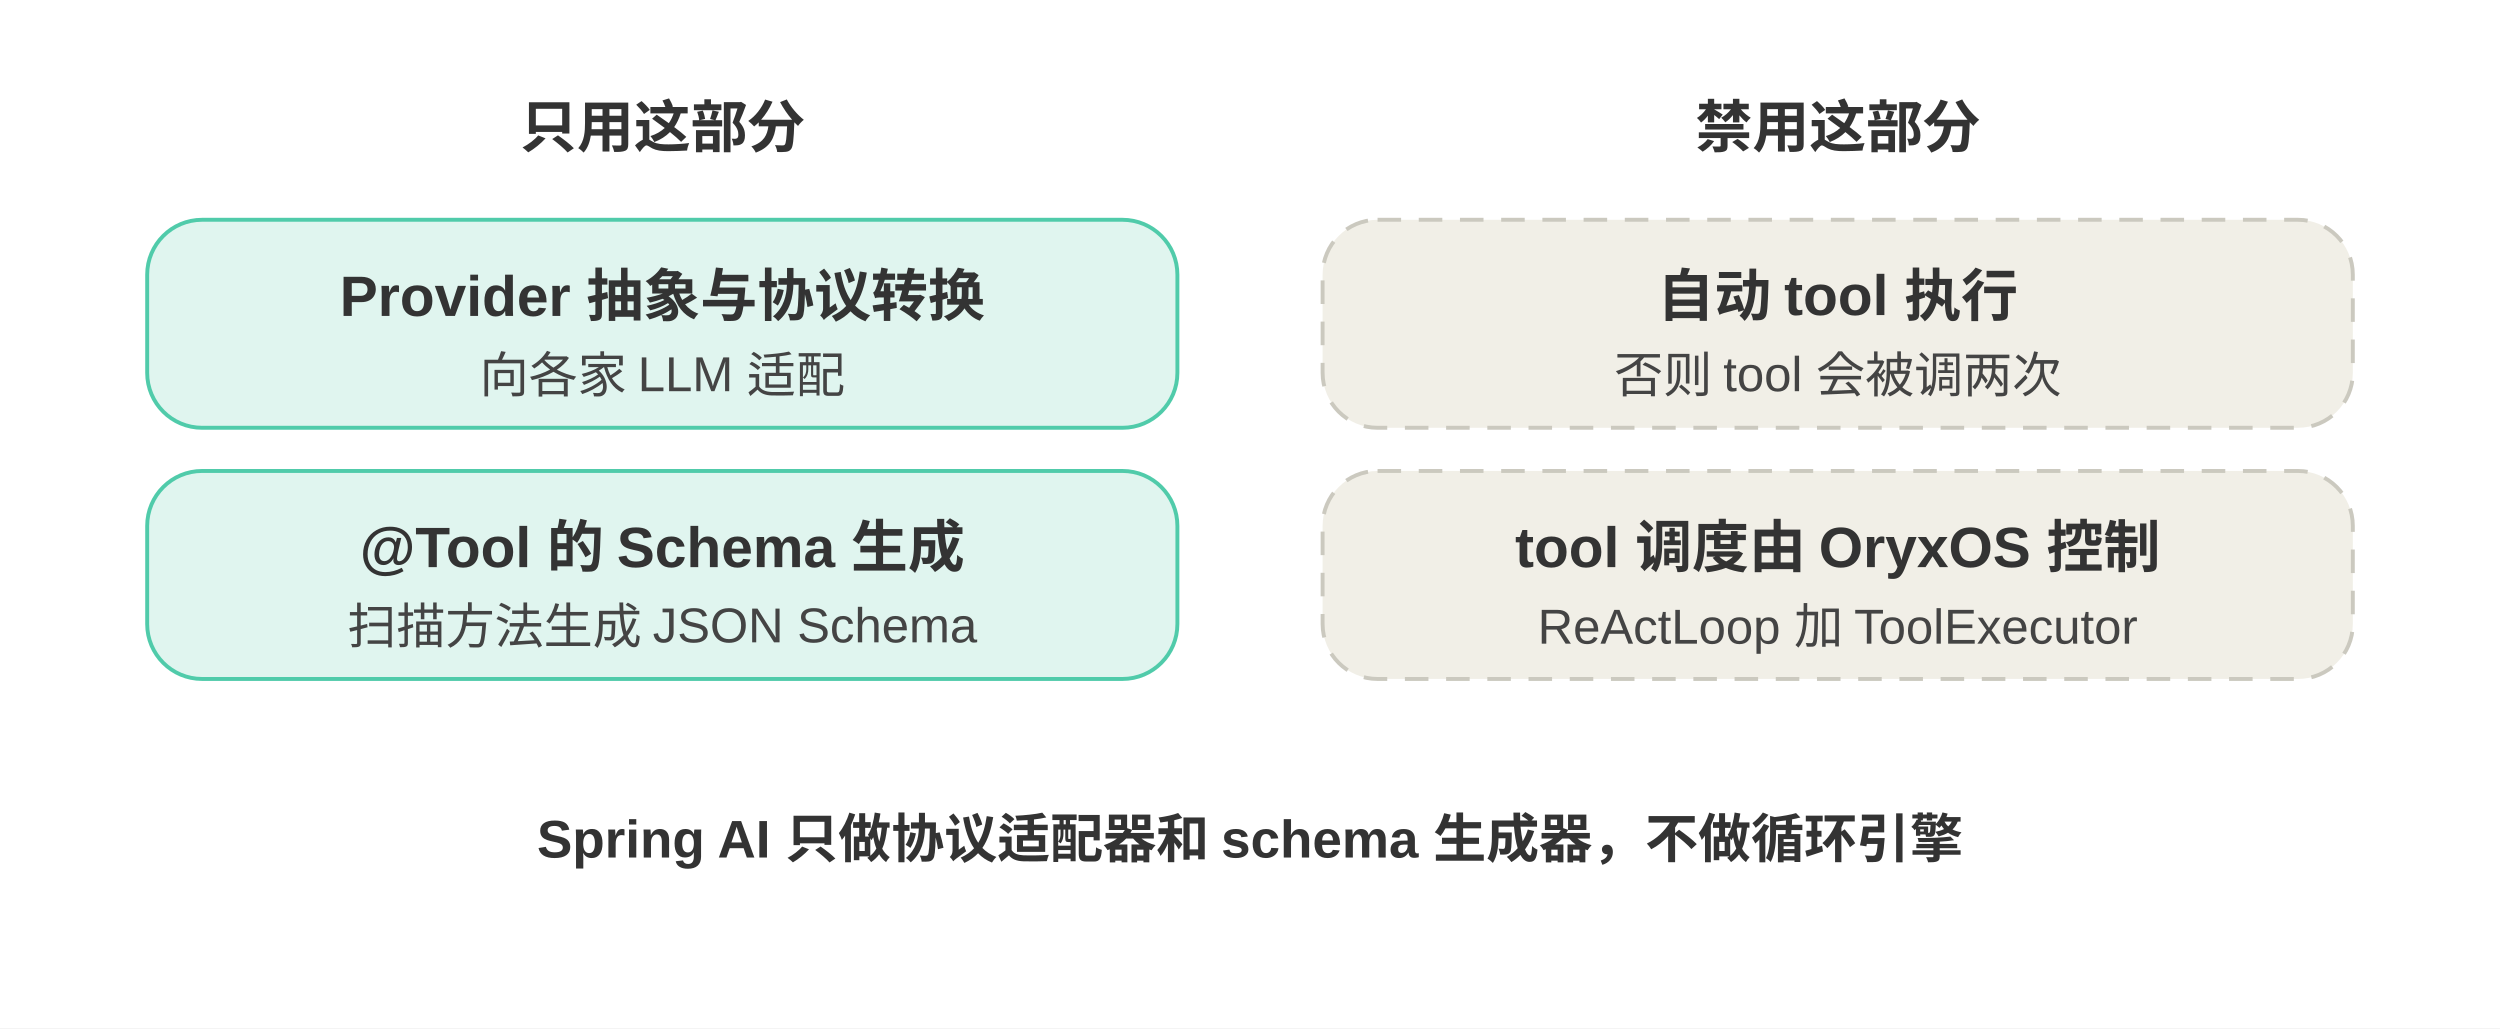
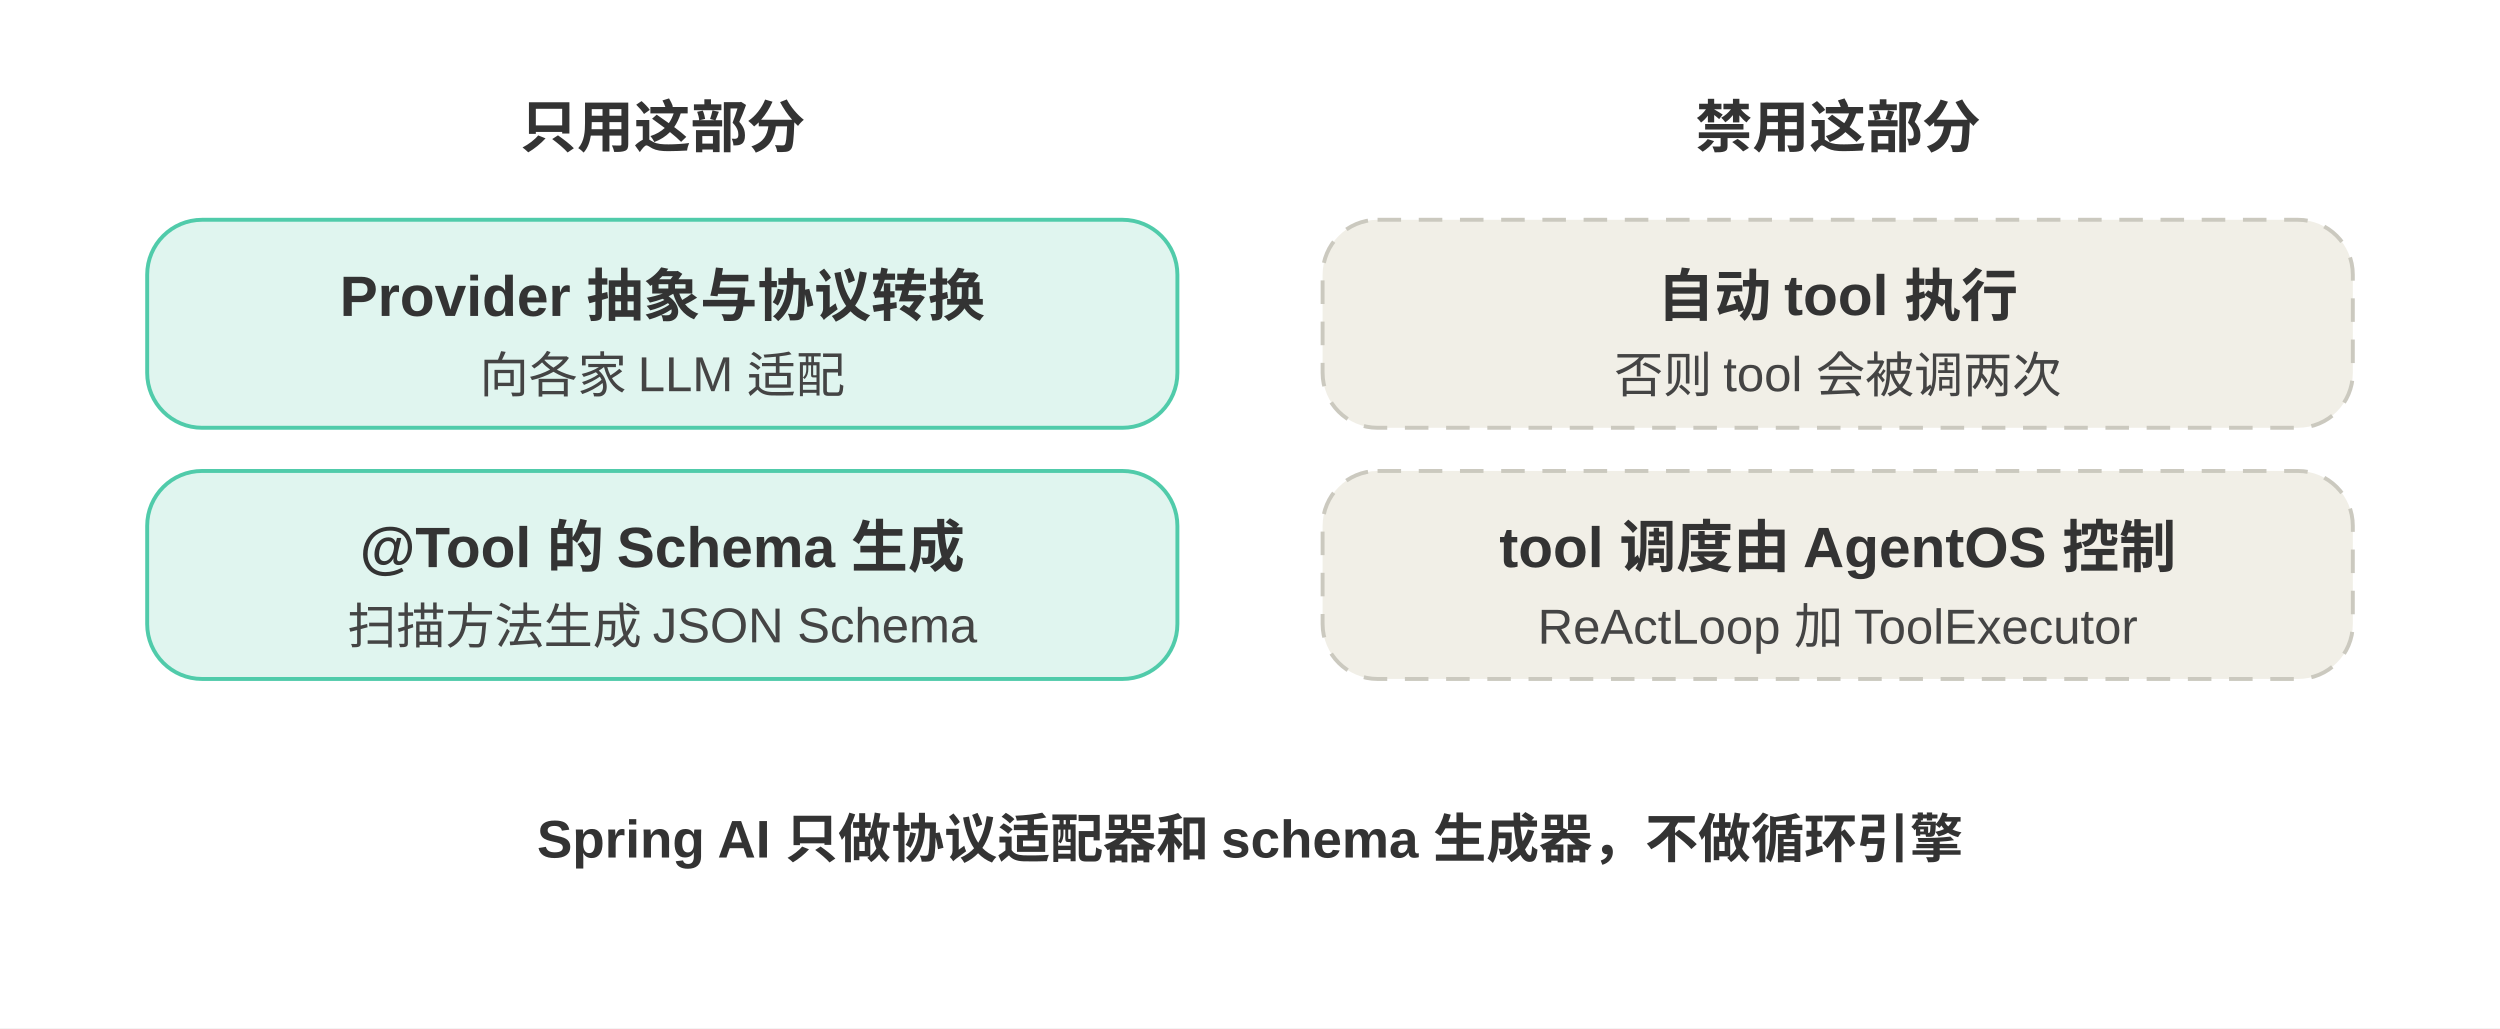
<svg xmlns="http://www.w3.org/2000/svg" width="1274" height="524" viewBox="0 0 1274 524" role="img" aria-labelledby="title desc">
  <defs>
    <marker id="arrow" viewBox="0 0 10 10" refX="9" refY="5" markerWidth="7" markerHeight="7" orient="auto-start-reverse">
      <path d="M 0 0 L 10 5 L 0 10 z" fill="context-stroke" />
    </marker>
  </defs>
  <g font-family="Arial, PingFang SC, Microsoft YaHei, sans-serif">
    <rect x="0" y="0" width="1274" height="524" rx="0" fill="#ffffff" stroke="none" stroke-width="0" />
    <text x="337.5" y="75" xml:space="preserve" font-size="29" fill="#333333" text-anchor="middle" font-weight="700">只用这部分</text>
    <text x="936.5" y="75" xml:space="preserve" font-size="29" fill="#333333" text-anchor="middle" font-weight="700">禁用这部分</text>
    <rect x="75" y="112" width="525" height="106" rx="28" fill="#e0f5ef" stroke="#50cbaa" stroke-width="2" />
    <text x="337.5" y="161.0" xml:space="preserve" font-size="29" fill="#333333" text-anchor="middle" font-weight="700">Provider 抽象与协议转换</text>
    <text x="337.5" y="200.0" xml:space="preserve" font-size="25" fill="#444444" text-anchor="middle" font-weight="400">向各家 LLM 适配</text>
    <rect x="75" y="240" width="525" height="106" rx="28" fill="#e0f5ef" stroke="#50cbaa" stroke-width="2" />
    <text x="337.5" y="289.0" xml:space="preserve" font-size="29" fill="#333333" text-anchor="middle" font-weight="700">@Tool 的 Schema 生成</text>
    <text x="337.5" y="328.0" xml:space="preserve" font-size="25" fill="#444444" text-anchor="middle" font-weight="400">扫描方法生成 JSON Schema</text>
    <rect x="674" y="112" width="525" height="106" rx="28" fill="#f1efe7" stroke="#cbc9bf" stroke-width="2" stroke-dasharray="12 9" />
    <text x="936.5" y="161.0" xml:space="preserve" font-size="29" fill="#333333" text-anchor="middle" font-weight="700">自动 tool 执行</text>
    <text x="936.5" y="200.0" xml:space="preserve" font-size="25" fill="#444444" text-anchor="middle" font-weight="400">否则 tool 会被调两次</text>
    <rect x="674" y="240" width="525" height="106" rx="28" fill="#f1efe7" stroke="#cbc9bf" stroke-width="2" stroke-dasharray="12 9" />
-     <text x="936.5" y="289.0" xml:space="preserve" font-size="29" fill="#333333" text-anchor="middle" font-weight="700">tool 调度由 OryxOS 控制</text>
+     <text x="936.5" y="289.0" xml:space="preserve" font-size="29" fill="#333333" text-anchor="middle" font-weight="700">tool 调度由 AgentOS 控制</text>
    <text x="936.5" y="328.0" xml:space="preserve" font-size="25" fill="#444444" text-anchor="middle" font-weight="400">ReActLoop 加 ToolExecutor</text>
    <text x="637" y="437" xml:space="preserve" font-size="27" fill="#333333" text-anchor="middle" font-weight="700">Spring AI 只做协议适配器和 schema 生成器，不做循环引擎</text>
  </g>
</svg>
